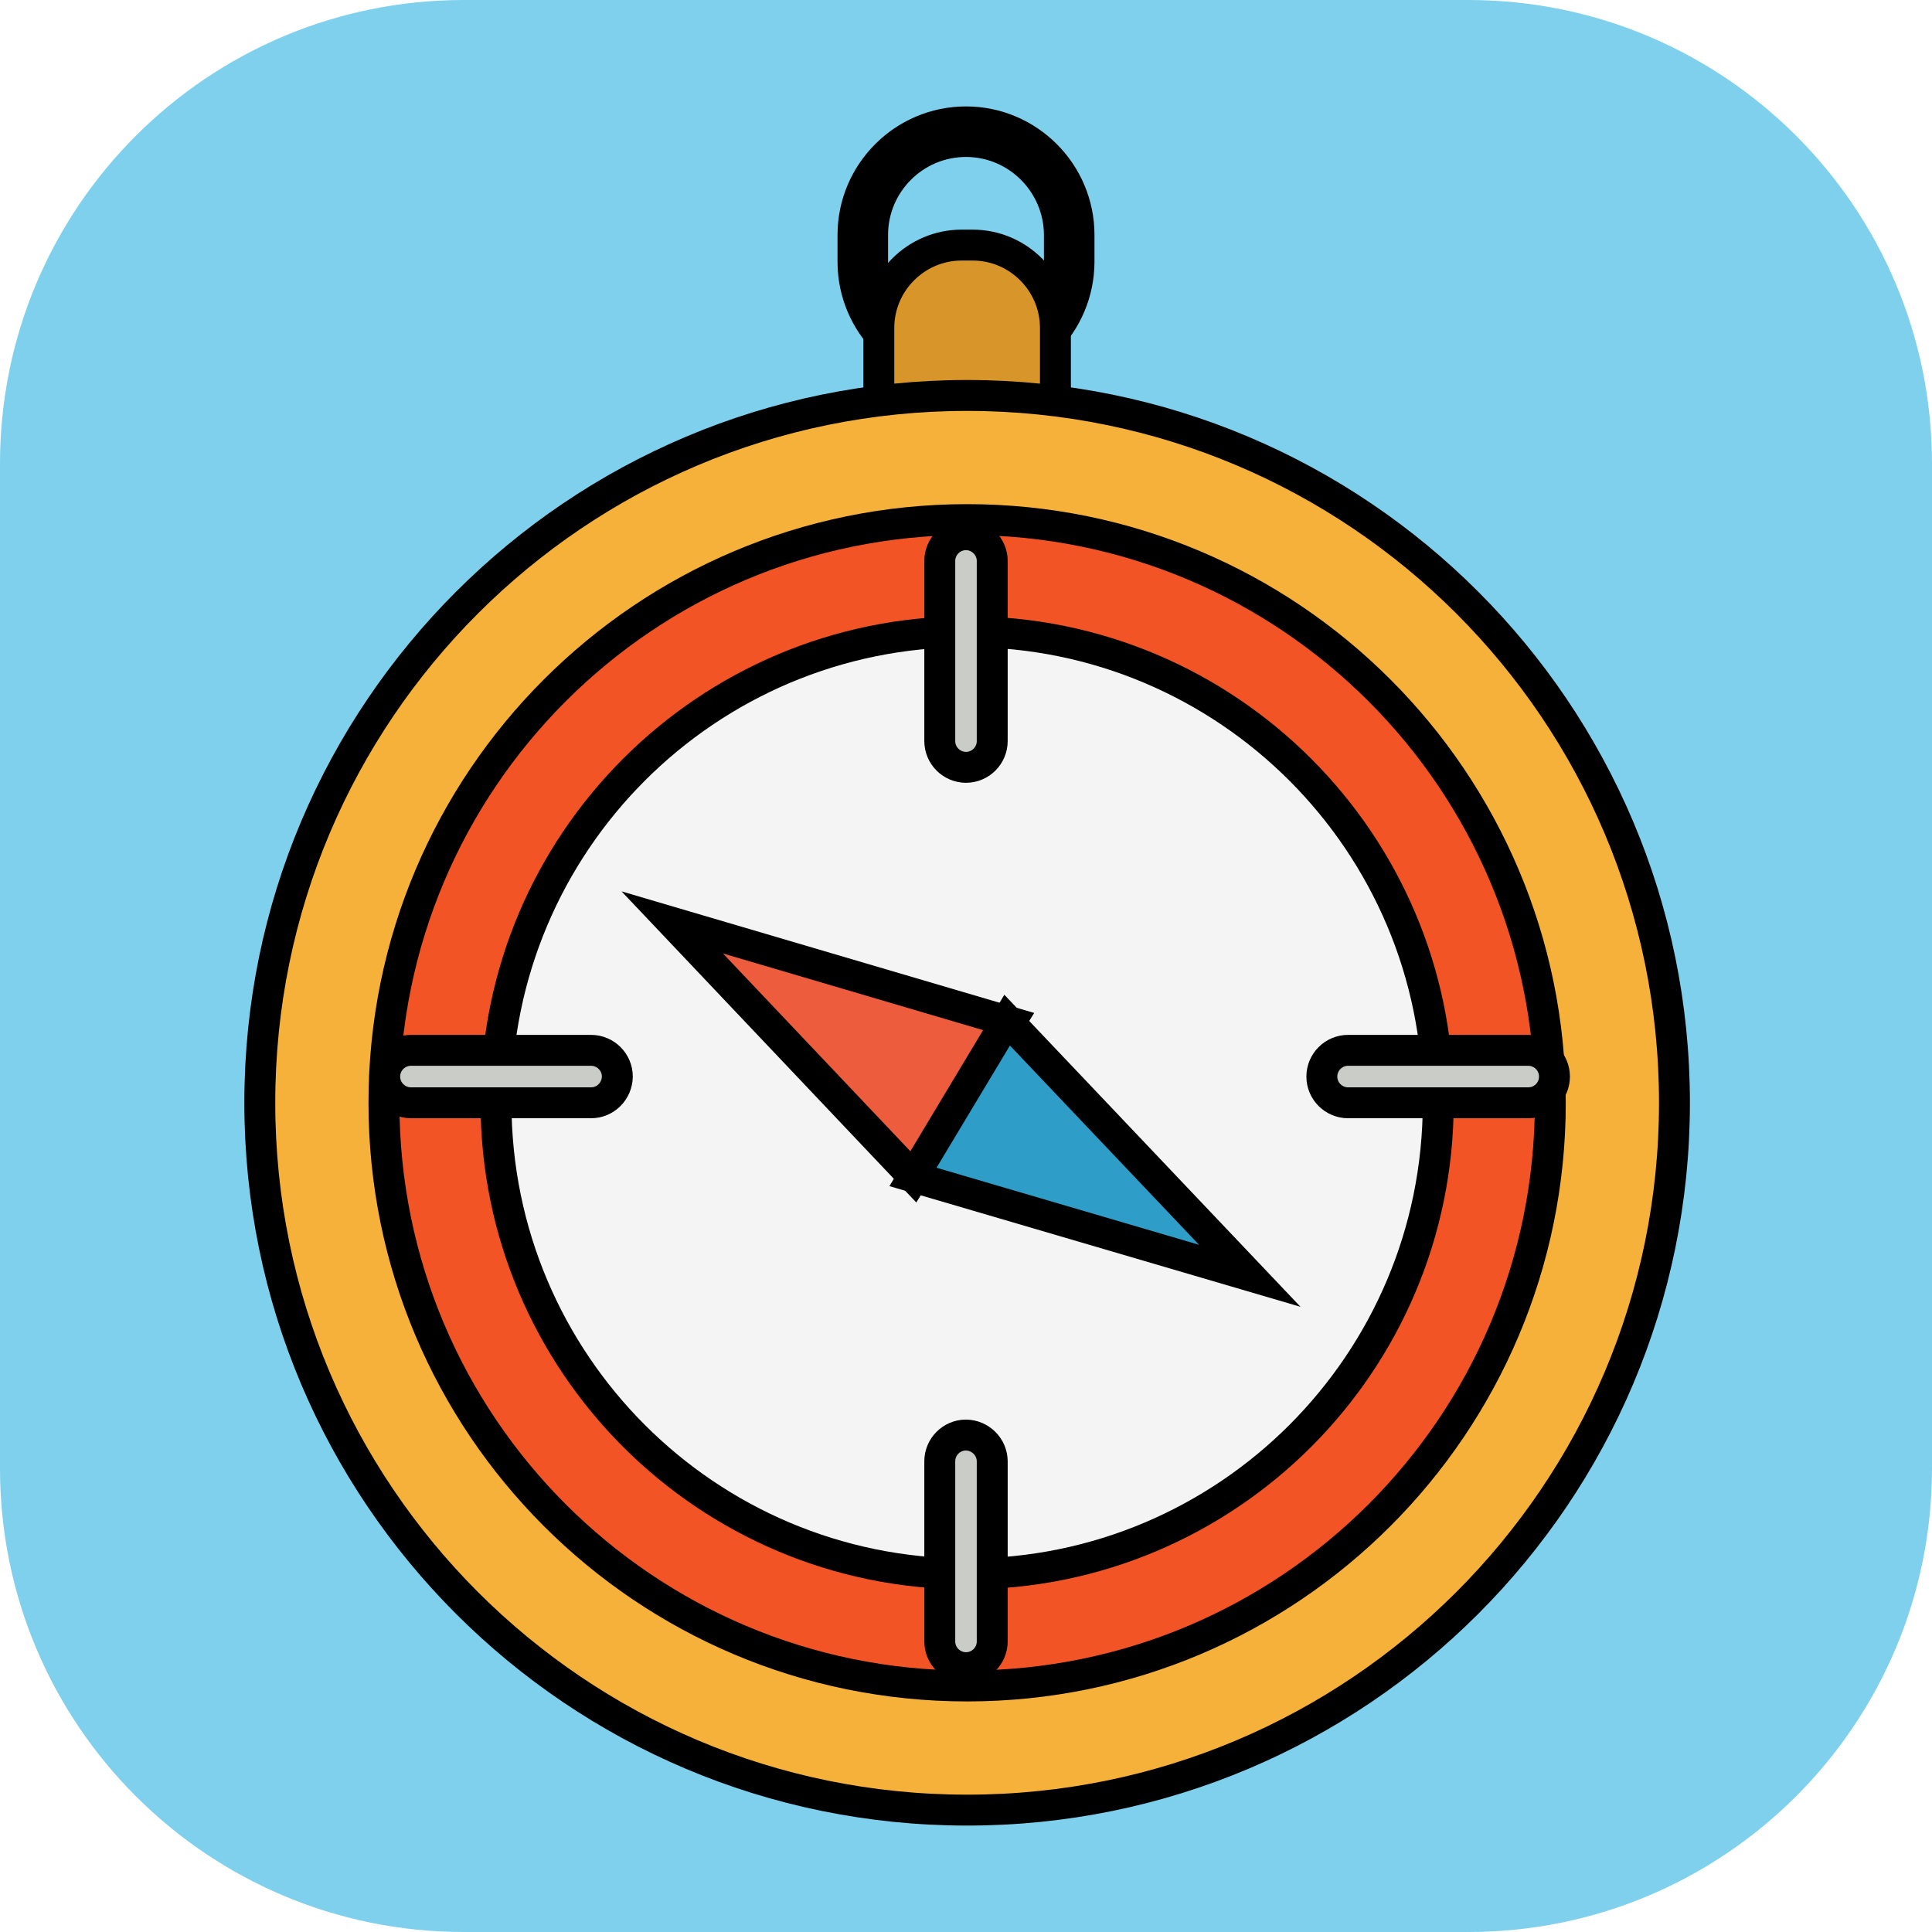
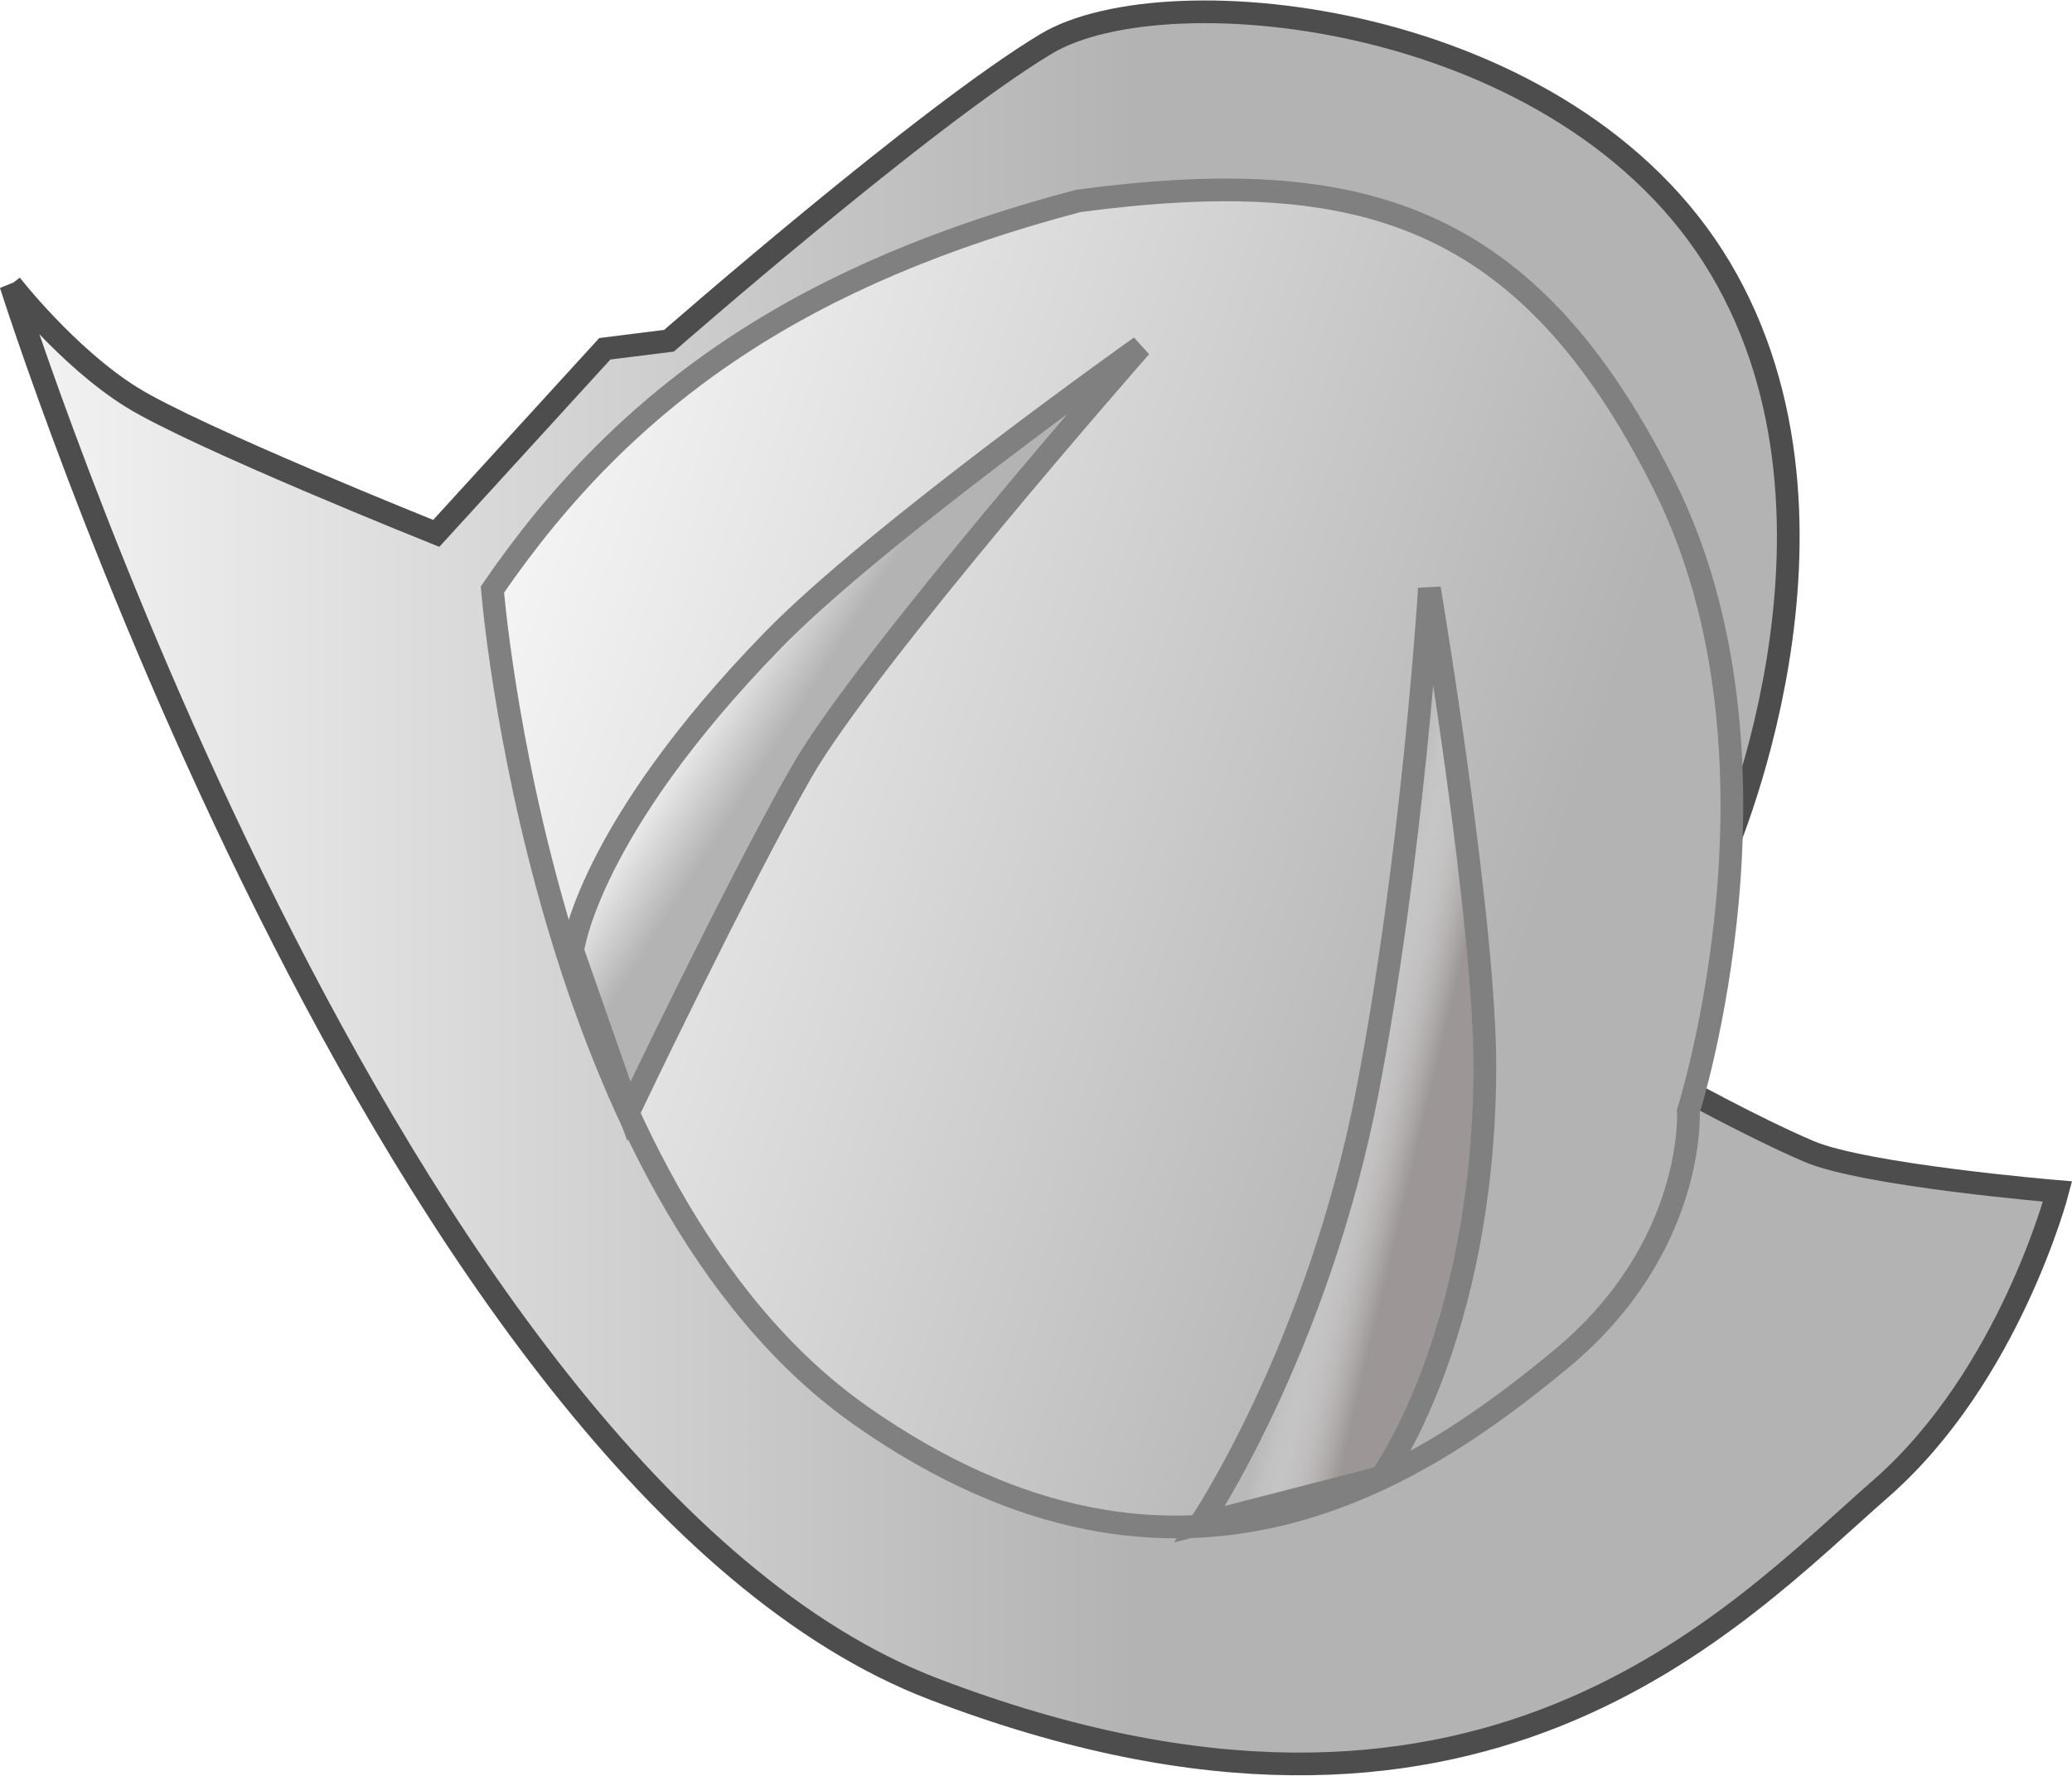
- <svg xmlns="http://www.w3.org/2000/svg" width="256px" height="256px" viewBox="0 0 1024.00 1024.00" class="icon" version="1.1" fill="#000000" stroke="#000000" stroke-width="16.384">
-   <g id="SVGRepo_bgCarrier" stroke-width="0" transform="translate(0,0), scale(1)">
-     <rect x="0" y="0" width="1024.00" height="1024.00" rx="245.76" fill="#7ed0ec" strokewidth="0" />
-   </g>
-   <g id="SVGRepo_tracerCarrier" stroke-linecap="round" stroke-linejoin="round" stroke="#CCCCCC" stroke-width="6.144" />
-   <g id="SVGRepo_iconCarrier">
-     <path d="M512 198.7c-33 0-59.9-26.9-59.9-59.9v-14.3c0-33 26.9-59.9 59.9-59.9s59.9 26.9 59.9 59.9v14.3c-0.1 33-26.9 59.9-59.9 59.9zM512 75c-27.3 0-49.5 22.2-49.5 49.5v14.3c0 27.3 22.2 49.5 49.5 49.5s49.5-22.2 49.5-49.5v-14.3C561.4 97.2 539.2 75 512 75z" fill="#986612" />
-     <path d="M515.5 289.5h-5.8c-24.2 0-43.9-19.8-43.9-43.9v-71.8c0-24.2 19.8-43.9 43.9-43.9h5.8c24.2 0 43.9 19.8 43.9 43.9v71.8c0.1 24.1-19.7 43.9-43.9 43.9z" fill="#D8962A" />
-     <path d="M512.6 584.5m-374.9 0a374.9 374.9 0 1 0 749.8 0 374.9 374.9 0 1 0-749.8 0Z" fill="#F6B13A" />
-     <path d="M512.6 584.5m-309.1 0a309.1 309.1 0 1 0 618.2 0 309.1 309.1 0 1 0-618.2 0Z" fill="#F35426" />
-     <path d="M512.6 584.5m-249.7 0a249.7 249.7 0 1 0 499.4 0 249.7 249.7 0 1 0-499.4 0Z" fill="#F4F4F4" />
-     <path d="M313.3 584.5h-95.5c-7.6 0-13.9-6.2-13.9-13.9 0-7.6 6.2-13.9 13.9-13.9h95.5c7.6 0 13.9 6.2 13.9 13.9-0.1 7.7-6.3 13.9-13.9 13.9zM525.9 774.6V870c0 7.6-6.2 13.9-13.9 13.9-7.6 0-13.9-6.2-13.9-13.9v-95.5c0-7.6 6.2-13.9 13.9-13.9 7.6 0.1 13.9 6.3 13.9 14zM525.9 297.3v95.5c0 7.6-6.2 13.9-13.9 13.9-7.6 0-13.9-6.2-13.9-13.9v-95.5c0-7.6 6.2-13.9 13.9-13.9 7.6 0 13.9 6.3 13.9 13.9zM810 584.5h-95.5c-7.6 0-13.9-6.2-13.9-13.9 0-7.6 6.2-13.9 13.9-13.9H810c7.6 0 13.9 6.2 13.9 13.9s-6.2 13.9-13.9 13.9z" fill="#C9CCC7" />
-     <path d="M484.3 624l-128-135.1 179.2 52.8z" fill="#EC5C3D" />
-     <path d="M483.9 623.8l178.5 52.4-128.6-135.5z" fill="#2E9DC7" />
+ <svg xmlns="http://www.w3.org/2000/svg" xmlns:xlink="http://www.w3.org/1999/xlink" width="141.245mm" height="121.021mm" viewBox="0 0 500.473 428.816" id="svg4343" version="1.1">
+   <defs id="defs4345">
+     <linearGradient xlink:href="#linearGradient3386" id="linearGradient3392" x1="74" y1="827.862" x2="15.5" y2="827.862" gradientUnits="userSpaceOnUse" />
+     <linearGradient id="linearGradient3386">
+       <stop style="stop-color:#b3b3b3;stop-opacity:1;" offset="0" id="stop3388" />
+       <stop style="stop-color:#ffffff;stop-opacity:1" offset="1" id="stop3390" />
+     </linearGradient>
+     <linearGradient xlink:href="#linearGradient3386" id="linearGradient3376" x1="89.5" y1="827.862" x2="36.5" y2="809.862" gradientUnits="userSpaceOnUse" />
+     <linearGradient xlink:href="#linearGradient3386" id="linearGradient4194" x1="57.616" y1="814.655" x2="53.823" y2="812.246" gradientUnits="userSpaceOnUse" />
+     <linearGradient xlink:href="#linearGradient4196" id="linearGradient4202" x1="86.621" y1="830.507" x2="82.908" y2="829.624" gradientUnits="userSpaceOnUse" />
+     <linearGradient id="linearGradient4196">
+       <stop style="stop-color:#9c9696;stop-opacity:1" offset="0" id="stop4198" />
+       <stop style="stop-color:#ffffff;stop-opacity:0" offset="1" id="stop4200" />
+     </linearGradient>
+   </defs>
+   <g id="layer1" transform="translate(-111.5095,-56.93147)">
+     <g transform="matrix(5.48363,0,0,5.48363,-19.64989,-4225.933)" id="g4204">
+       <path id="path3353" d="m 24.395,793.561 c 0,0 16.617,52.679 40.659,61.872 24.042,9.192 35.224,-3.155 41.719,-8.839 5.657,-4.95 7.778,-13.081 7.778,-13.081 0,0 -8.485,-0.707 -10.96,-1.768 -2.475,-1.061 -5.657,-2.828 -5.657,-2.828 l 1.768,-9.899 c 0,0 6.718,-14.849 0,-26.163 -6.718,-11.314 -24.395,-13.081 -29.698,-9.899 -5.303,3.182 -16.617,13.081 -16.617,13.081 l -2.828,0.354 -7.425,8.132 c 0,0 -10.607,-4.243 -13.435,-6.01 -2.828,-1.768 -5.303,-4.95 -5.303,-4.95 z" style="fill:url(#linearGradient3392);fill-opacity:1;fill-rule:evenodd;stroke:#4d4d4d;stroke-width:1px;stroke-linecap:butt;stroke-linejoin:miter;stroke-opacity:1" />
+       <path id="path3355" d="m 45.608,806.996 c 0,0 2.121,26.517 16.263,36.416 14.142,9.899 24.749,2.475 30.759,-2.475 6.01,-4.95 5.657,-10.96 5.657,-10.96 0,0 4.95,-15.556 -1.061,-27.577 -6.01,-12.021 -13.402,-14.164 -25.809,-12.523 -11.907,3.151 -19.764,8.303 -25.809,17.119 z" style="fill:url(#linearGradient3376);fill-opacity:1;fill-rule:evenodd;stroke:#808080;stroke-width:1px;stroke-linecap:butt;stroke-linejoin:miter;stroke-opacity:1" />
+       <path id="path3357" d="m 49.144,822.906 c 0,0 0.608,-5.255 8.839,-13.7 4.515,-4.632 16.175,-12.905 16.175,-12.905 0,0 -12.109,13.789 -14.938,18.738 -2.828,4.95 -7.601,14.938 -7.601,14.938 z" style="fill:url(#linearGradient4194);fill-opacity:1;fill-rule:evenodd;stroke:#808080;stroke-width:1px;stroke-linecap:butt;stroke-linejoin:miter;stroke-opacity:1" />
+       <path style="fill:url(#linearGradient4202);fill-opacity:1;fill-rule:evenodd;stroke:#808080;stroke-width:1px;stroke-linecap:butt;stroke-linejoin:miter;stroke-opacity:1" d="m 84.75,846.107 c 0,0 4.497,-6.111 4.574,-17.904 0.042,-6.468 -2.443,-21.255 -2.443,-21.255 0,0 -0.721,11.69 -2.713,22.061 -2.205,11.479 -7.384,19.152 -7.384,19.152 z" id="path3368" />
+     </g>
  </g>
</svg>
